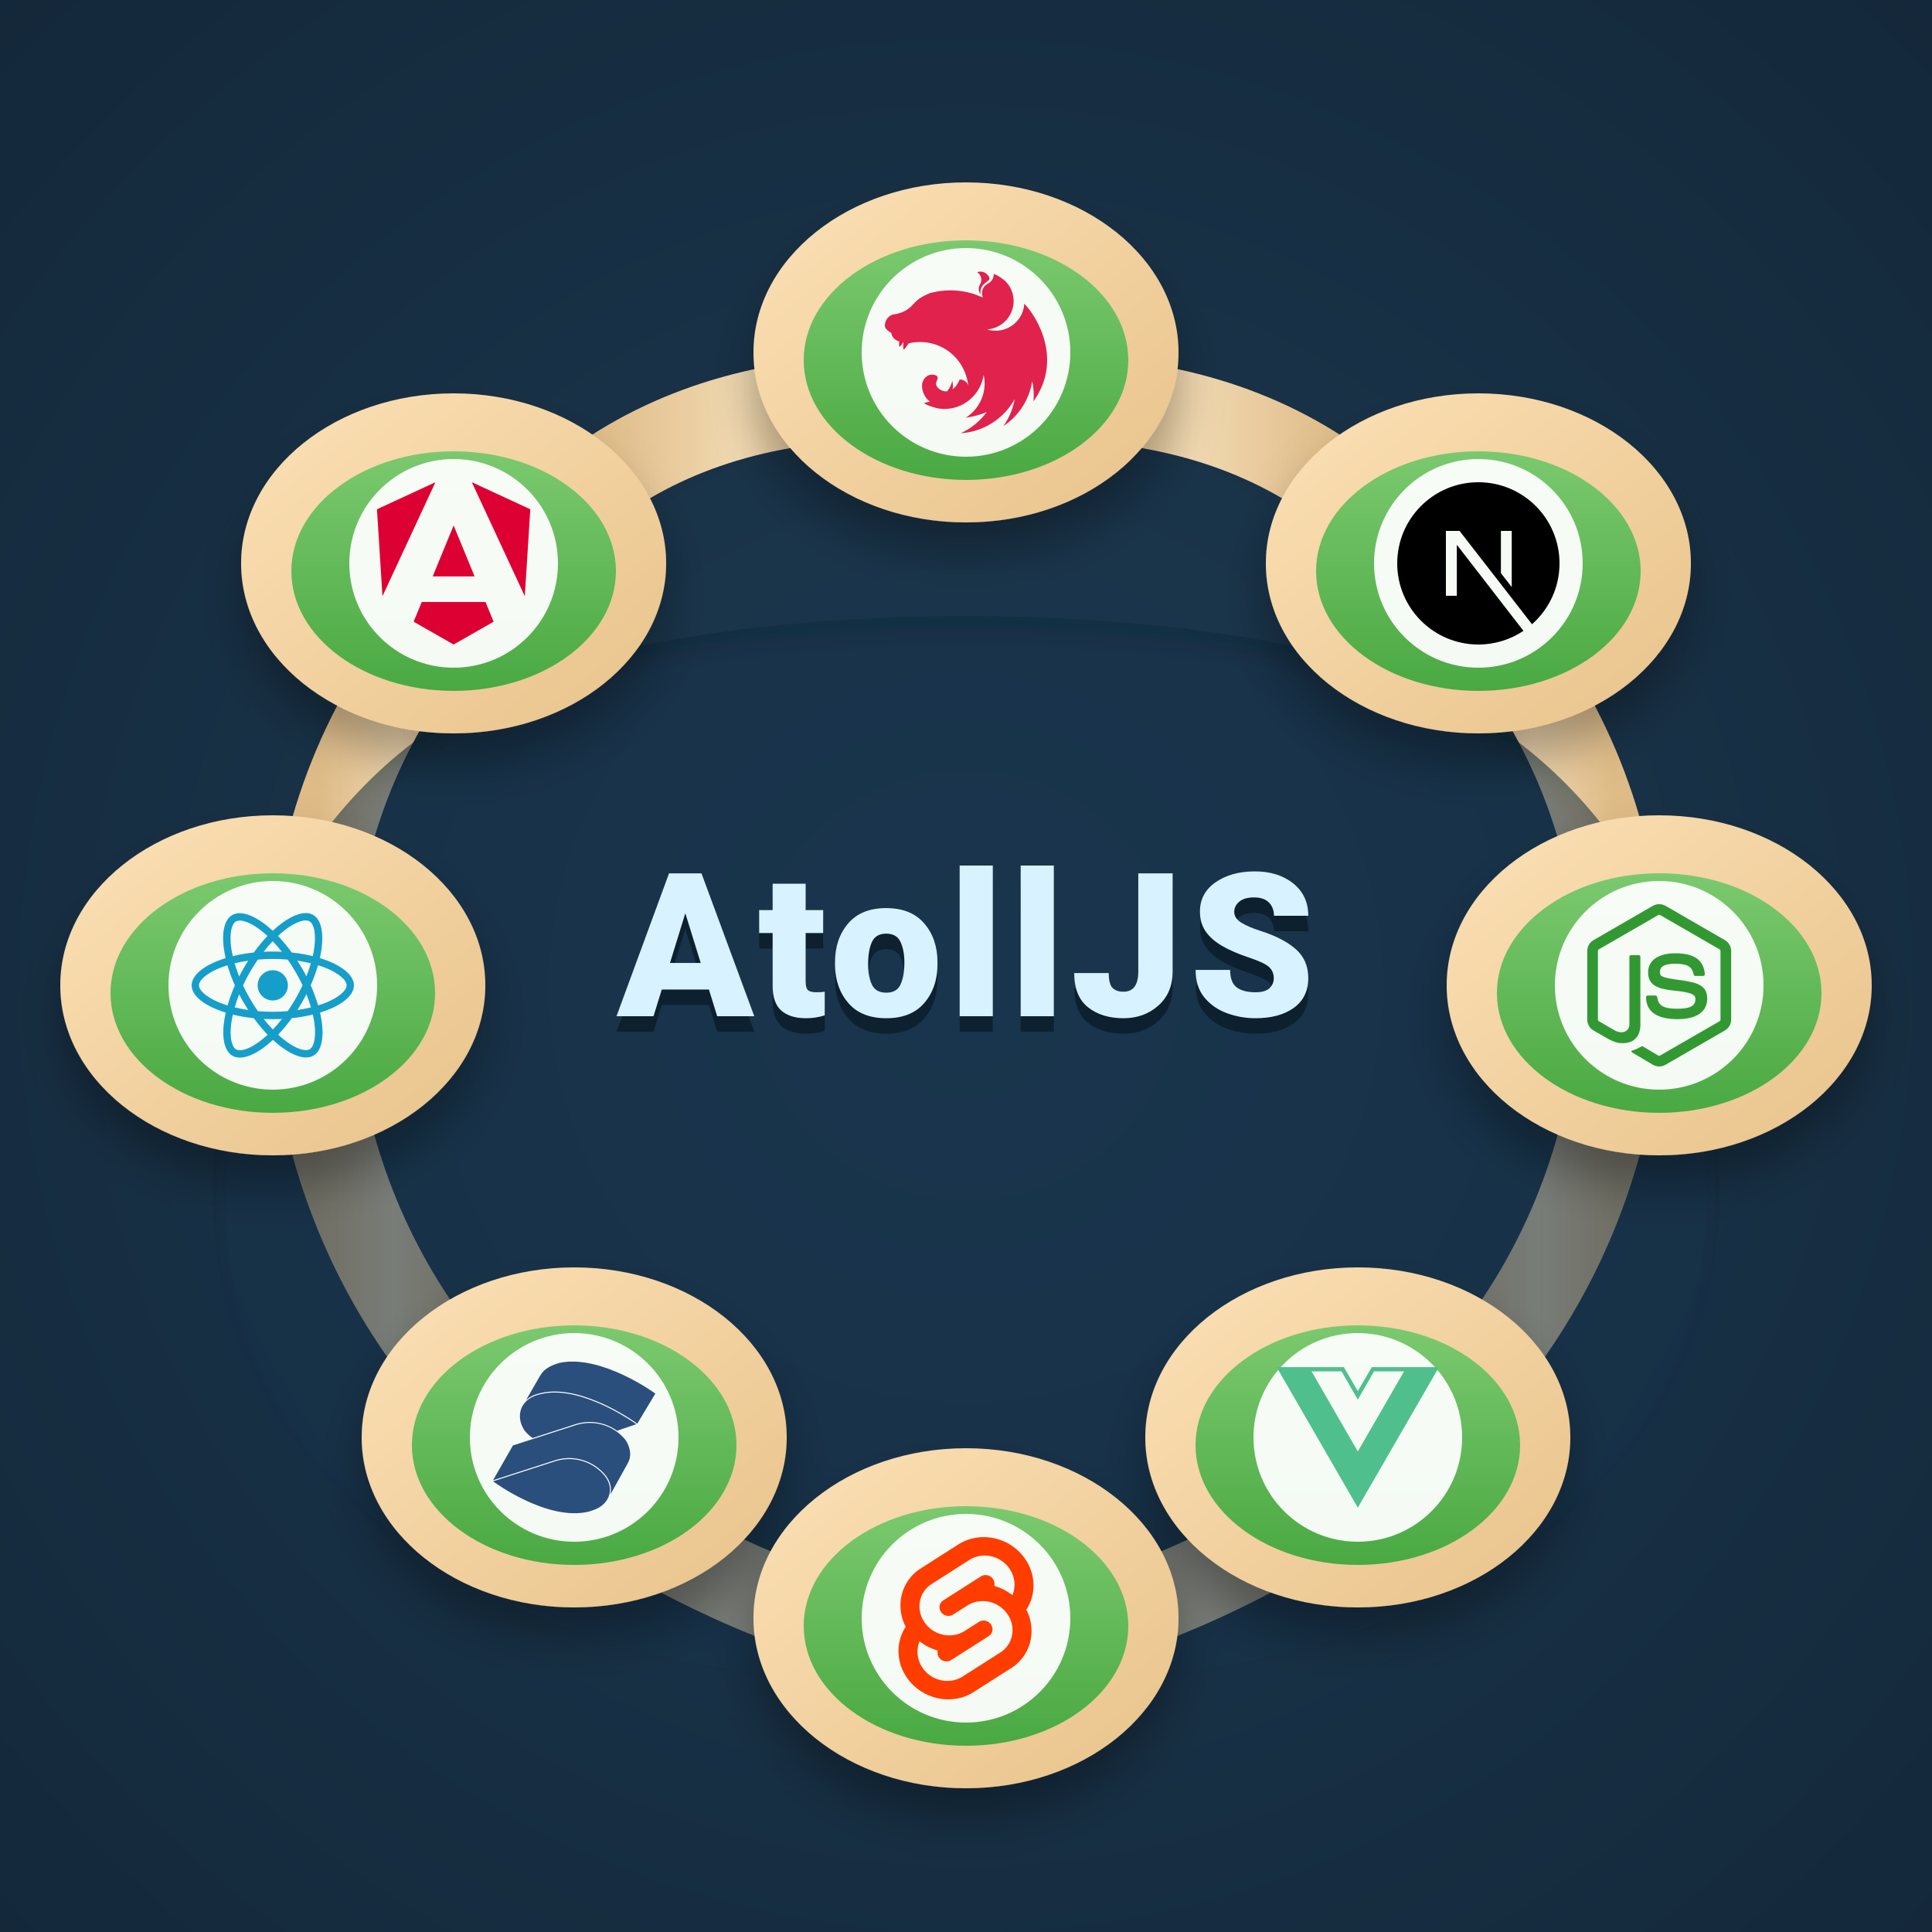
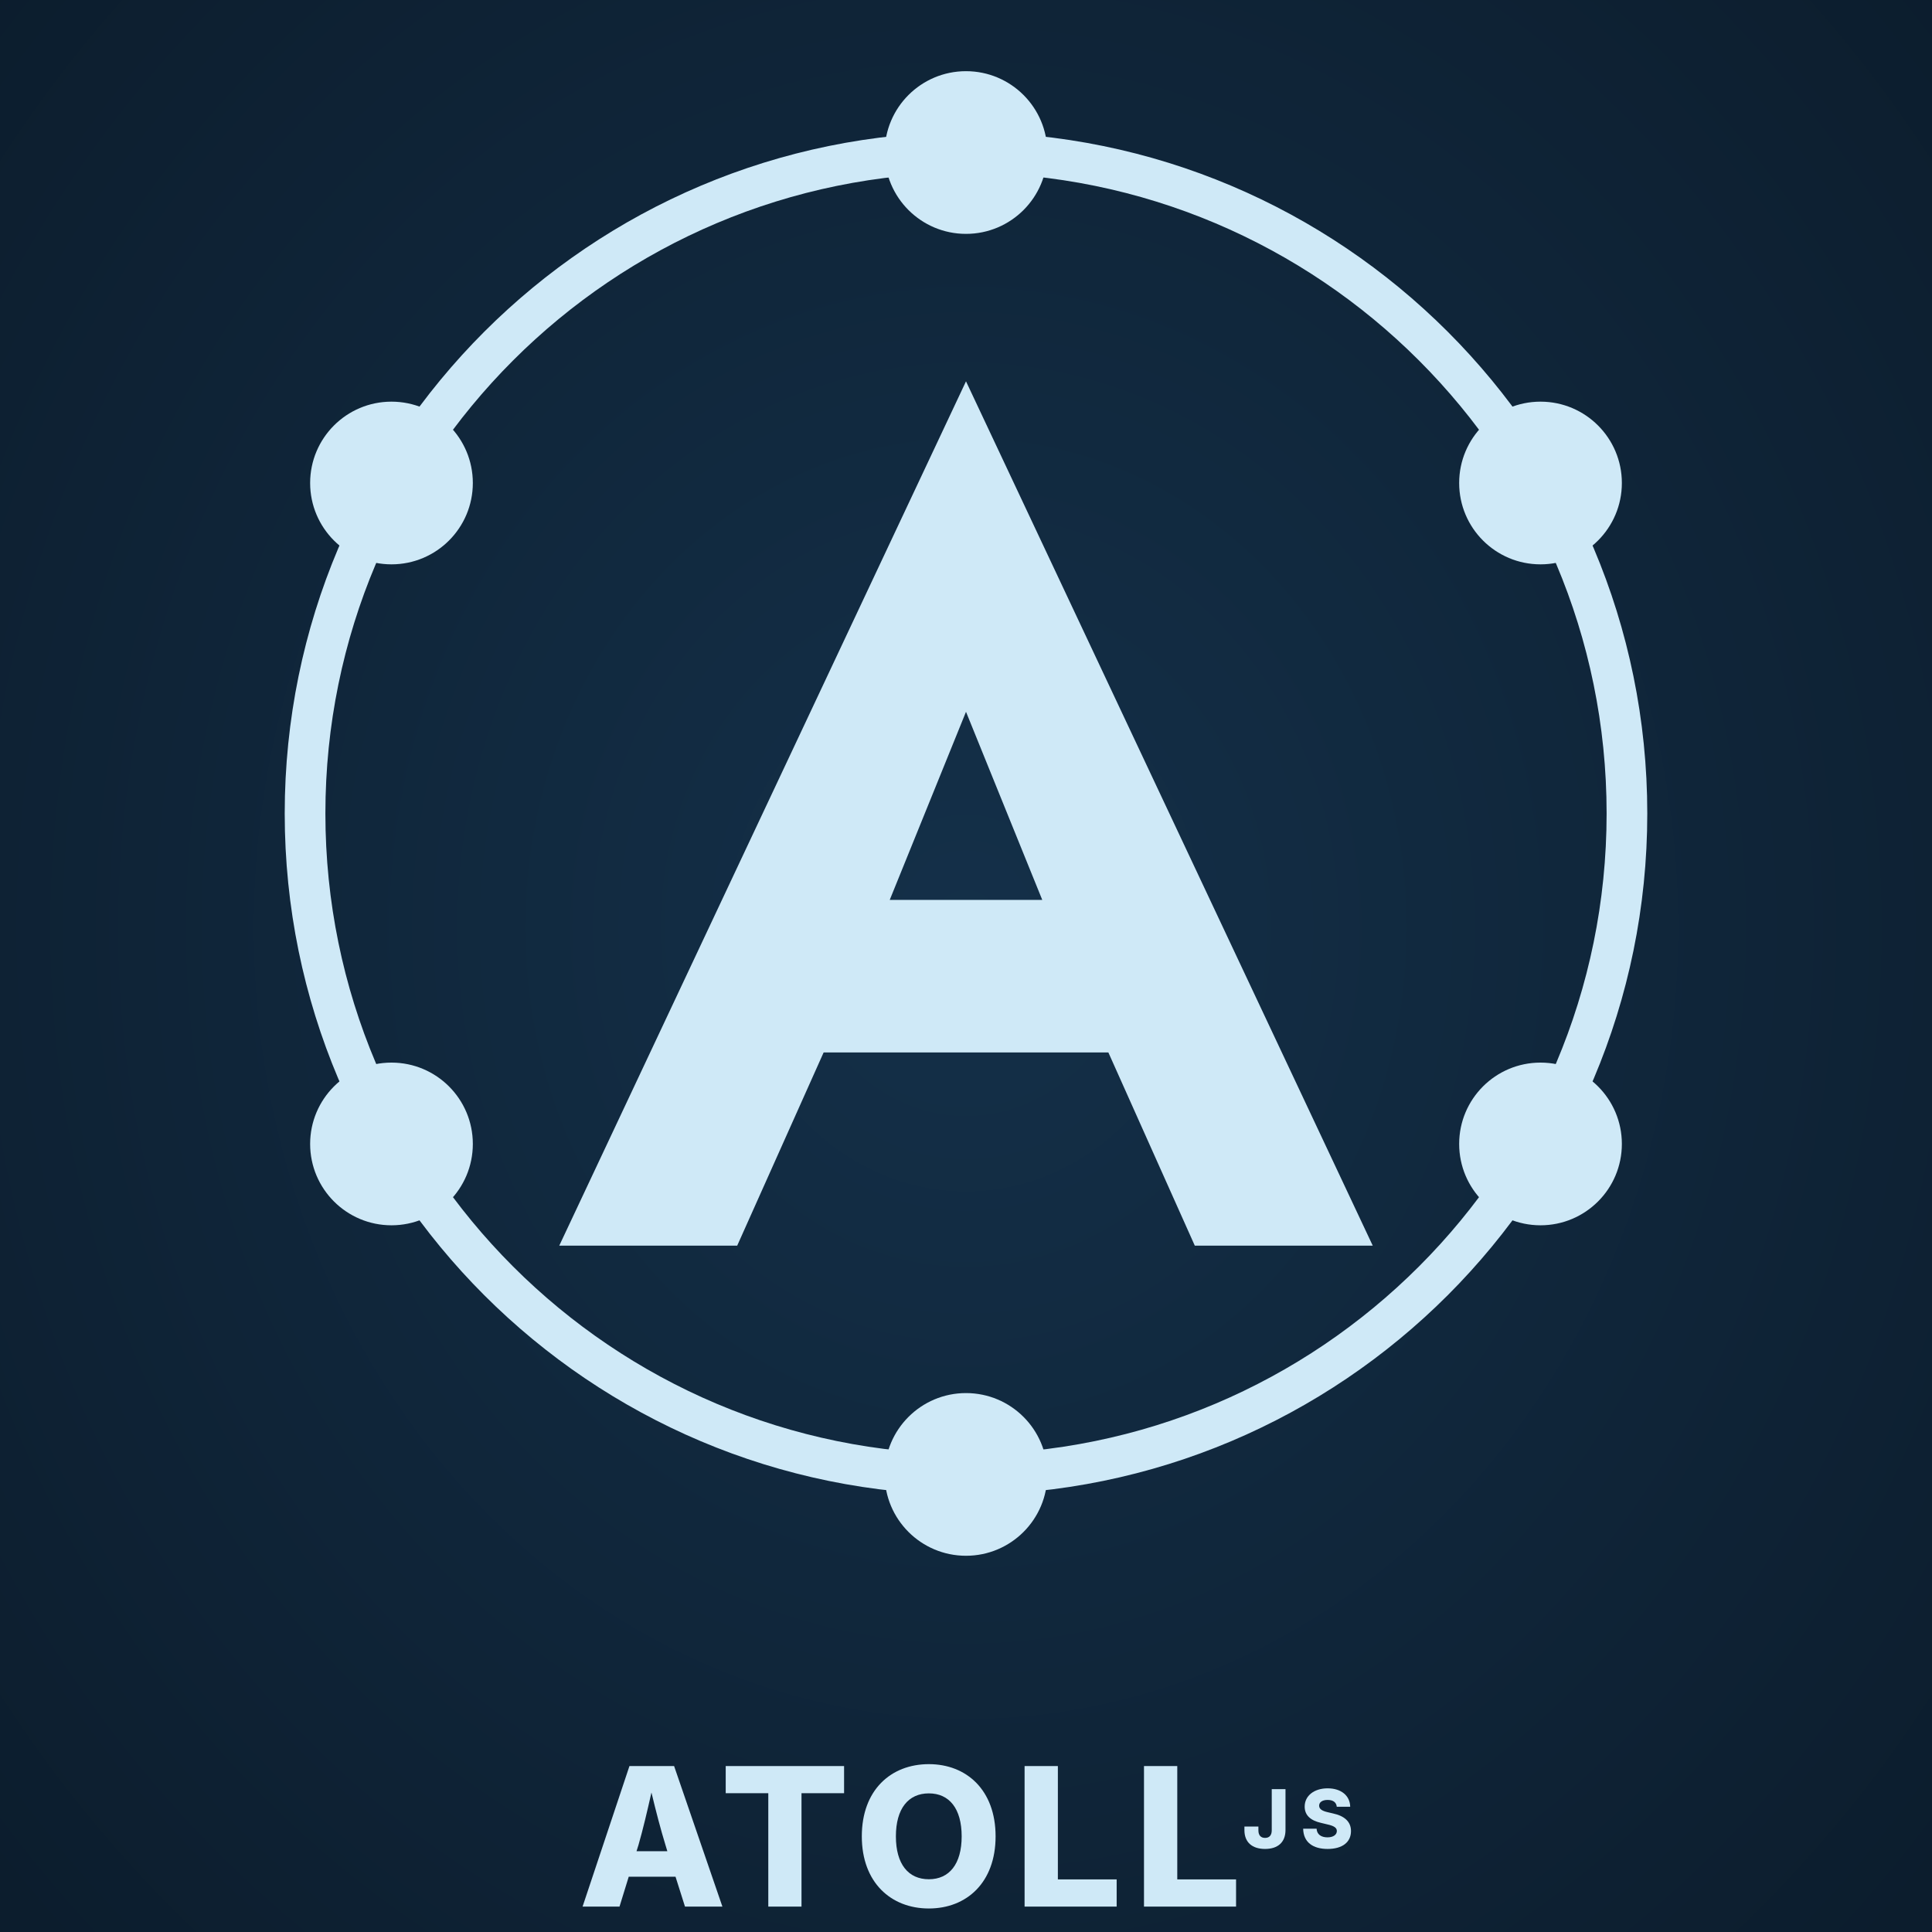
- <svg xmlns="http://www.w3.org/2000/svg" viewBox="250 245 500 500">
+ <svg xmlns="http://www.w3.org/2000/svg" viewBox="60 65 380 380">
  <defs>
-     <radialGradient id="oceanBg" cx="50%" cy="50%" r="70%" fx="50%" fy="50%">
-       <stop offset="0%" stop-color="#1d3a52" />
-       <stop offset="100%" stop-color="#0a1622" />
+     <radialGradient id="bg" cx="50%" cy="45%" r="75%">
+       <stop offset="0%" stop-color="#143049" />
+       <stop offset="100%" stop-color="#081420" />
    </radialGradient>
-     <linearGradient id="sandGrad" x1="0%" y1="0%" x2="100%" y2="100%">
-       <stop offset="0%" stop-color="#fce1b6" />
-       <stop offset="100%" stop-color="#e8c28a" />
-     </linearGradient>
-     <linearGradient id="grassGrad" x1="0%" y1="0%" x2="0%" y2="100%">
-       <stop offset="0%" stop-color="#7bc96f" />
-       <stop offset="100%" stop-color="#4aa942" />
-     </linearGradient>
-     <linearGradient id="bridgeGrad" x1="0%" y1="0%" x2="100%" y2="0%">
-       <stop offset="0%" stop-color="#e8c28a" />
-       <stop offset="50%" stop-color="#fce1b6" />
-       <stop offset="100%" stop-color="#e8c28a" />
-     </linearGradient>
-     <filter id="shadow" x="-20%" y="-20%" width="140%" height="140%">
-       <feDropShadow dx="0" dy="8" stdDeviation="6" flood-color="#020a12" flood-opacity="0.3" />
-     </filter>
-     <filter id="innerShadow" x="-10%" y="-10%" width="120%" height="120%">
-       <feOffset dx="0" dy="4" />
-       <feGaussianBlur stdDeviation="4" result="offset-blur" />
-       <feComposite operator="out" in="SourceGraphic" in2="offset-blur" result="inverse" />
-       <feFlood flood-color="#050d18" flood-opacity="0.5" result="color" />
-       <feComposite operator="in" in="color" in2="inverse" result="shadow" />
-       <feComposite operator="over" in="shadow" in2="SourceGraphic" />
-     </filter>
  </defs>
-   <rect width="1000" height="1000" fill="url(#oceanBg)" />
-   <g transform="translate(0, 150)">
-     <g fill="none" stroke="url(#bridgeGrad)" stroke-width="28" stroke-linecap="round" opacity="0.95" transform="translate(500 350) scale(0.78) translate(-500 -350)">
-       <path d="M 525 155 Q 585 155 625 185" />
-       <path d="M 660 215 Q 705 260 715 320" />
-       <path d="M 715 380 Q 705 440 665 485" />
-       <path d="M 635 515 Q 575 555 525 565" />
-       <path d="M 475 565 Q 425 555 365 515" />
-       <path d="M 335 485 Q 295 440 285 380" />
-       <path d="M 285 320 Q 295 260 340 215" />
-       <path d="M 375 185 Q 415 155 475 155" />
-     </g>
-     <path d="M 350 250 C 420 220, 580 220, 650 250 C 720 280, 750 350, 750 420 C 750 490, 700 540, 630 565 C 560 590, 440 590, 370 565 C 300 540, 250 490, 250 420 C 250 350, 280 280, 350 250 Z" fill="#14304a" opacity="0.55" filter="url(#innerShadow)" transform="translate(500 350) scale(0.78) translate(-500 -350)" />
-     <g filter="url(#shadow)">
-       <g transform="translate(500.0, 186.2)">
-         <ellipse cx="0" cy="0" rx="55" ry="44" fill="url(#sandGrad)" />
-         <ellipse cx="0" cy="2" rx="42" ry="31" fill="url(#grassGrad)" />
-         <circle r="27" fill="#ffffff" opacity="0.94" />
-         <g transform="translate(-21.0, -21.0) scale(1.75)">
-           <path d="M14.131.047c-.173 0-.334.037-.483.087.316.21.49.49.576.806.007.043.019.074.025.117a.681.681 0 0 1 .013.112c.024.545-.143.614-.26.936-.18.415-.13.861.086 1.22a.74.74 0 0 0 .074.137c-.235-1.568 1.073-1.803 1.314-2.293.019-.428-.334-.713-.613-.911a1.37 1.37 0 0 0-.732-.21zM16.102.4c-.024.143-.006.106-.012.18-.006.05-.006.112-.012.161-.013.05-.025.1-.044.149-.012.05-.03.1-.05.149l-.067.142c-.02.025-.031.05-.05.075l-.037.055a2.152 2.152 0 0 1-.093.124c-.037.038-.068.081-.112.112v.006c-.037.031-.074.068-.118.1-.13.099-.278.173-.415.266-.043.03-.087.056-.124.093a.906.906 0 0 0-.118.099c-.043.037-.074.074-.111.118-.031.037-.068.08-.093.124a1.582 1.582 0 0 0-.087.13c-.025.05-.043.093-.068.142-.019.05-.037.093-.05.143a2.007 2.007 0 0 0-.043.155c-.006.025-.006.056-.012.08-.007.025-.007.05-.013.075 0 .05-.006.105-.006.155 0 .037 0 .074.006.111 0 .05.006.1.019.155.006.05.018.1.03.15.02.049.032.098.05.148.013.03.031.062.044.087l-1.426-.552c-.241-.068-.477-.13-.719-.186l-.39-.093c-.372-.074-.75-.13-1.128-.167-.013 0-.019-.006-.031-.006A11.082 11.082 0 0 0 8.9 2.855c-.378.025-.756.074-1.134.136a12.45 12.45 0 0 0-.837.174l-.279.074c-.092.037-.18.08-.266.118l-.205.093c-.012.006-.024.006-.03.012-.063.031-.118.056-.174.087a2.738 2.738 0 0 0-.236.118c-.043.018-.086.043-.124.062a.559.559 0 0 1-.055.03c-.056.032-.112.063-.162.094a1.56 1.56 0 0 0-.148.093c-.044.03-.087.055-.124.086-.006.007-.013.007-.019.013-.037.025-.08.056-.118.087l-.012.012-.093.074c-.012.007-.025.019-.037.025-.031.025-.062.056-.093.08-.006.013-.019.02-.025.025-.037.038-.074.069-.111.106-.007 0-.007.006-.013.012a1.742 1.742 0 0 0-.111.106c-.007.006-.007.012-.013.012a1.454 1.454 0 0 0-.093.1c-.012.012-.03.024-.043.036a1.374 1.374 0 0 1-.106.112c-.006.012-.018.019-.024.03-.05.05-.093.1-.143.15l-.018.018c-.1.106-.205.211-.317.304-.111.1-.229.192-.347.273a3.777 3.777 0 0 1-.762.421c-.13.056-.267.106-.403.149-.26.056-.527.161-.756.18-.05 0-.105.012-.155.018l-.155.037-.149.056c-.05.019-.099.044-.148.068-.044.031-.093.056-.137.087a1.011 1.011 0 0 0-.124.106c-.043.03-.087.074-.124.111-.037.043-.074.08-.105.124-.031.05-.068.093-.093.143a1.092 1.092 0 0 0-.087.142c-.025.056-.05.106-.068.161-.019.05-.037.106-.056.161-.012.05-.025.1-.03.15 0 .005-.007.012-.007.018-.012.056-.012.13-.019.167C.006 7.95 0 7.986 0 8.03a.657.657 0 0 0 .074.31v.006c.019.037.044.075.069.112.024.037.05.074.08.111.031.031.068.069.106.1a.906.906 0 0 0 .117.099c.149.13.186.173.378.272.031.019.062.031.1.05.006 0 .012.006.018.006 0 .013 0 .019.006.031a1.272 1.272 0 0 0 .08.298c.02.037.032.074.05.111.007.013.013.025.02.031.024.05.049.093.073.137l.093.13c.031.037.069.08.106.118.037.037.074.068.118.105 0 0 .006.006.012.006.037.031.074.062.112.087a.986.986 0 0 0 .136.08c.043.025.093.05.142.069a.73.73 0 0 0 .124.043c.007.006.013.006.025.012.025.007.056.013.08.019-.018.335-.024.65.026.762.055.124.328-.254.6-.688-.036.428-.061.93 0 1.079.069.155.44-.329.763-.862 4.395-1.016 8.405 2.02 8.826 6.31-.08-.67-.905-1.041-1.283-.948-.186.458-.502 1.047-1.01 1.413.043-.41.025-.83-.062-1.24a4.009 4.009 0 0 1-.769 1.562c-.588.043-1.177-.242-1.487-.67-.025-.018-.031-.055-.05-.08-.018-.043-.037-.087-.05-.13a.515.515 0 0 1-.037-.13c-.006-.044-.006-.087-.006-.137v-.093a.992.992 0 0 1 .031-.13c.013-.043.025-.086.044-.13.024-.043.043-.087.074-.13.105-.298.105-.54-.087-.682a.706.706 0 0 0-.118-.062c-.024-.006-.055-.018-.08-.025l-.05-.018a.847.847 0 0 0-.13-.031.472.472 0 0 0-.13-.019 1.01 1.01 0 0 0-.136-.012c-.031 0-.062.006-.093.006a.484.484 0 0 0-.137.019c-.043.006-.086.012-.13.024a1.068 1.068 0 0 0-.13.044c-.043.018-.08.037-.124.056-.037.018-.074.043-.118.062-1.444.942-.582 3.148.403 3.787-.372.068-.75.148-.855.229l-.013.012c.267.161.546.298.837.416.397.13.818.247 1.004.297v.006a5.996 5.996 0 0 0 1.562.112c2.746-.192 4.996-2.281 5.405-5.033l.037.161c.019.112.043.23.056.347v.006c.012.056.018.112.025.162v.024c.006.056.012.112.012.162.006.068.012.136.012.204v.1c0 .03.007.067.007.098 0 .038-.007.075-.007.112v.087c0 .043-.006.08-.006.124 0 .025 0 .05-.006.08 0 .044-.006.087-.006.137-.006.018-.006.037-.006.055l-.02.143c0 .019 0 .037-.005.056-.007.062-.019.118-.025.18v.012l-.037.174v.018l-.037.167c0 .007-.007.02-.007.025a1.663 1.663 0 0 1-.043.168v.018c-.019.062-.037.118-.05.174-.006.006-.006.012-.006.012l-.056.186c-.024.062-.043.118-.068.18-.025.062-.043.124-.068.18-.025.062-.05.117-.074.18h-.007c-.024.055-.05.117-.08.173a.302.302 0 0 1-.019.043c-.006.006-.006.013-.012.019a5.867 5.867 0 0 1-1.742 2.082c-.05.031-.099.069-.149.106-.012.012-.03.018-.043.03a2.603 2.603 0 0 1-.136.094l.018.037h.007l.26-.037h.006c.161-.025.322-.056.483-.087.044-.006.093-.019.137-.031l.087-.019c.043-.006.086-.018.13-.024.037-.013.074-.02.111-.031.62-.15 1.221-.354 1.798-.595a9.926 9.926 0 0 1-3.85 3.142c.714-.05 1.426-.167 2.114-.366a9.903 9.903 0 0 0 5.857-4.68 9.893 9.893 0 0 1-1.667 3.986 9.758 9.758 0 0 0 1.655-1.376 9.824 9.824 0 0 0 2.61-5.268c.21.98.272 1.99.18 2.987 4.474-6.241.371-12.712-1.346-14.416-.006-.013-.012-.019-.012-.031-.006.006-.006.006-.006.012 0-.006 0-.006-.007-.012 0 .074-.006.148-.012.223a8.34 8.34 0 0 1-.062.415c-.03.136-.068.273-.105.41-.044.13-.093.266-.15.396a5.322 5.322 0 0 1-.185.378 4.735 4.735 0 0 1-.477.688c-.093.111-.192.21-.292.31a3.994 3.994 0 0 1-.18.155l-.142.124a3.459 3.459 0 0 1-.347.241 4.295 4.295 0 0 1-.366.211c-.13.062-.26.118-.39.174a4.364 4.364 0 0 1-.818.223c-.143.025-.285.037-.422.05a4.914 4.914 0 0 1-.297.012 4.66 4.66 0 0 1-.422-.025 3.137 3.137 0 0 1-.421-.062 3.136 3.136 0 0 1-.415-.105h-.007c.137-.013.273-.025.41-.05a4.493 4.493 0 0 0 .818-.223c.136-.05.266-.112.39-.174.13-.062.248-.13.372-.204.118-.08.235-.161.347-.248.112-.087.217-.18.316-.279.105-.093.198-.198.291-.304.093-.111.18-.223.26-.334.013-.019.026-.044.038-.062.062-.1.124-.199.18-.298a4.272 4.272 0 0 0 .334-.775c.044-.13.075-.266.106-.403.025-.142.05-.278.062-.415.012-.142.025-.285.025-.421 0-.1-.007-.199-.013-.298a6.726 6.726 0 0 0-.05-.415 4.493 4.493 0 0 0-.092-.415c-.044-.13-.087-.267-.137-.397-.05-.13-.111-.26-.173-.384-.069-.124-.137-.248-.211-.366a6.843 6.843 0 0 0-.248-.34c-.093-.106-.186-.212-.285-.317a3.878 3.878 0 0 0-.161-.155c-.28-.217-.57-.421-.862-.607a1.154 1.154 0 0 0-.124-.062 2.415 2.415 0 0 0-.589-.26Z" fill="#e0234e" />
-         </g>
-       </g>
-       <g transform="translate(632.6, 240.8)">
-         <ellipse cx="0" cy="0" rx="55" ry="44" fill="url(#sandGrad)" />
-         <ellipse cx="0" cy="2" rx="42" ry="31" fill="url(#grassGrad)" />
-         <circle r="27" fill="#ffffff" opacity="0.94" />
-         <g transform="translate(-21.0, -21.0) scale(1.75)">
-           <path d="M18.665 21.978C16.758 23.255 14.465 24 12 24 5.377 24 0 18.623 0 12S5.377 0 12 0s12 5.377 12 12c0 3.583-1.574 6.801-4.067 9.001L9.219 7.2H7.2v9.596h1.615V9.251l9.85 12.727Zm-3.332-8.533 1.6 2.061V7.2h-1.6v6.245Z" fill="#000000" />
-         </g>
-       </g>
-       <g transform="translate(679.4, 350.0)">
-         <ellipse cx="0" cy="0" rx="55" ry="44" fill="url(#sandGrad)" />
-         <ellipse cx="0" cy="2" rx="42" ry="31" fill="url(#grassGrad)" />
-         <circle r="27" fill="#ffffff" opacity="0.94" />
-         <g transform="translate(-21.0, -21.0) scale(1.75)">
-           <path d="M11.998,24c-0.321,0-0.641-0.084-0.922-0.247l-2.936-1.737c-0.438-0.245-0.224-0.332-0.08-0.383 c0.585-0.203,0.703-0.25,1.328-0.604c0.065-0.037,0.151-0.023,0.218,0.017l2.256,1.339c0.082,0.045,0.197,0.045,0.272,0l8.795-5.076 c0.082-0.047,0.134-0.141,0.134-0.238V6.921c0-0.099-0.053-0.192-0.137-0.242l-8.791-5.072c-0.081-0.047-0.189-0.047-0.271,0 L3.075,6.68C2.99,6.729,2.936,6.825,2.936,6.921v10.15c0,0.097,0.054,0.189,0.139,0.235l2.409,1.392 c1.307,0.654,2.108-0.116,2.108-0.89V7.787c0-0.142,0.114-0.253,0.256-0.253h1.115c0.139,0,0.255,0.112,0.255,0.253v10.021 c0,1.745-0.95,2.745-2.604,2.745c-0.508,0-0.909,0-2.026-0.551L2.28,18.675c-0.57-0.329-0.922-0.945-0.922-1.604V6.921 c0-0.659,0.353-1.275,0.922-1.603l8.795-5.082c0.557-0.315,1.296-0.315,1.848,0l8.794,5.082c0.57,0.329,0.924,0.944,0.924,1.603 v10.15c0,0.659-0.354,1.273-0.924,1.604l-8.794,5.078C12.643,23.916,12.324,24,11.998,24z M19.099,13.993 c0-1.9-1.284-2.406-3.987-2.763c-2.731-0.361-3.009-0.548-3.009-1.187c0-0.528,0.235-1.233,2.258-1.233 c1.807,0,2.473,0.389,2.747,1.607c0.024,0.115,0.129,0.199,0.247,0.199h1.141c0.071,0,0.138-0.031,0.186-0.081 c0.048-0.054,0.074-0.123,0.067-0.196c-0.177-2.098-1.571-3.076-4.388-3.076c-2.508,0-4.004,1.058-4.004,2.833 c0,1.925,1.488,2.457,3.895,2.695c2.88,0.282,3.103,0.703,3.103,1.269c0,0.983-0.789,1.402-2.642,1.402 c-2.327,0-2.839-0.584-3.011-1.742c-0.02-0.124-0.126-0.215-0.253-0.215h-1.137c-0.141,0-0.254,0.112-0.254,0.253 c0,1.482,0.806,3.248,4.655,3.248C17.501,17.007,19.099,15.91,19.099,13.993z" fill="#339933" />
-         </g>
-       </g>
-       <g transform="translate(601.4, 467.0)">
-         <ellipse cx="0" cy="0" rx="55" ry="44" fill="url(#sandGrad)" />
-         <ellipse cx="0" cy="2" rx="42" ry="31" fill="url(#grassGrad)" />
-         <circle r="27" fill="#ffffff" opacity="0.94" />
-         <g transform="translate(-21.0, -21.0) scale(1.75)">
-           <path d="M24,1.61H14.06L12,5.16,9.94,1.61H0L12,22.39ZM12,14.08,5.16,2.23H9.59L12,6.41l2.41-4.18h4.43Z" fill="#4fc08d" />
-         </g>
-       </g>
-       <g transform="translate(500.0, 513.8)">
-         <ellipse cx="0" cy="0" rx="55" ry="44" fill="url(#sandGrad)" />
-         <ellipse cx="0" cy="2" rx="42" ry="31" fill="url(#grassGrad)" />
-         <circle r="27" fill="#ffffff" opacity="0.94" />
-         <g transform="translate(-21.0, -21.0) scale(1.75)">
-           <path d="M10.354 21.125a4.44 4.44 0 0 1-4.765-1.767 4.109 4.109 0 0 1-.703-3.107 3.898 3.898 0 0 1 .134-.522l.105-.321.287.21a7.21 7.21 0 0 0 2.186 1.092l.208.063-.02.208a1.253 1.253 0 0 0 .226.83 1.337 1.337 0 0 0 1.435.533 1.231 1.231 0 0 0 .343-.15l5.59-3.562a1.164 1.164 0 0 0 .524-.778 1.242 1.242 0 0 0-.211-.937 1.338 1.338 0 0 0-1.435-.533 1.23 1.23 0 0 0-.343.15l-2.133 1.36a4.078 4.078 0 0 1-1.135.499 4.44 4.44 0 0 1-4.765-1.766 4.108 4.108 0 0 1-.702-3.108 3.855 3.855 0 0 1 1.742-2.582l5.589-3.563a4.072 4.072 0 0 1 1.135-.499 4.44 4.44 0 0 1 4.765 1.767 4.109 4.109 0 0 1 .703 3.107 3.943 3.943 0 0 1-.134.522l-.105.321-.286-.21a7.204 7.204 0 0 0-2.187-1.093l-.208-.063.02-.207a1.255 1.255 0 0 0-.226-.831 1.337 1.337 0 0 0-1.435-.532 1.231 1.231 0 0 0-.343.15L8.62 9.368a1.162 1.162 0 0 0-.524.778 1.24 1.24 0 0 0 .211.937 1.338 1.338 0 0 0 1.435.533 1.235 1.235 0 0 0 .344-.151l2.132-1.36a4.067 4.067 0 0 1 1.135-.498 4.44 4.44 0 0 1 4.765 1.766 4.108 4.108 0 0 1 .702 3.108 3.857 3.857 0 0 1-1.742 2.583l-5.589 3.562a4.072 4.072 0 0 1-1.135.499m10.358-17.95C18.484-.015 14.082-.96 10.9 1.068L5.31 4.63a6.412 6.412 0 0 0-2.896 4.295 6.753 6.753 0 0 0 .666 4.336 6.43 6.43 0 0 0-.96 2.396 6.833 6.833 0 0 0 1.168 5.167c2.229 3.19 6.63 4.135 9.812 2.108l5.59-3.562a6.41 6.41 0 0 0 2.896-4.295 6.756 6.756 0 0 0-.665-4.336 6.429 6.429 0 0 0 .958-2.396 6.831 6.831 0 0 0-1.167-5.168Z" fill="#ff3e00" />
-         </g>
-       </g>
-       <g transform="translate(398.6, 467.0)">
-         <ellipse cx="0" cy="0" rx="55" ry="44" fill="url(#sandGrad)" />
-         <ellipse cx="0" cy="2" rx="42" ry="31" fill="url(#grassGrad)" />
-         <circle r="27" fill="#ffffff" opacity="0.94" />
-         <g transform="translate(-21.0, -21.0) scale(1.75)">
-           <path d="M11.558.788A9.082 9.082 0 0 0 9.776.99l-.453.15c-.906.303-1.656.755-2.1 1.348l-.301.452-2.035 3.528c.426-.387.974-.698 1.643-.894h.001l.613-.154h.001a8.82 8.82 0 0 1 1.777-.206c2.916-.053 6.033 1.148 8.423 2.36 2.317 1.175 3.888 2.32 3.987 2.39L24 5.518c-.082-.06-1.66-1.21-3.991-2.386-2.393-1.206-5.521-2.396-8.45-2.343zM8.924 5.366a8.634 8.634 0 0 0-1.745.203l-.606.151c-1.278.376-2.095 1.16-2.43 2.108-.334.948-.188 2.065.487 3.116.33.43.747.813 1.216 1.147L12.328 10h.001a6.943 6.943 0 0 1 6.013 1.013l2.844-.963c-.17-.124-1.663-1.2-3.91-2.34-2.379-1.206-5.479-2.396-8.352-2.344zm5.435 4.497a6.791 6.791 0 0 0-1.984.283L2.94 13.189 0 18.334l9.276-2.992a6.945 6.945 0 0 1 7.408 2.314v.001c.695.903.89 1.906.66 2.808l2.572-4.63c.595-1.041.45-2.225-.302-3.429a6.792 6.792 0 0 0-5.255-2.543zm-3.031 5.341a6.787 6.787 0 0 0-2.006.283L.008 18.492c.175.131 2.02 1.498 4.687 2.768 2.797 1.332 6.37 2.467 9.468 1.712l.454-.152h.002c1.278-.376 2.134-1.162 2.487-2.09.353-.93.207-2.004-.541-2.978a6.791 6.791 0 0 0-5.237-2.548z" fill="#2c4f7c" />
-         </g>
-       </g>
-       <g transform="translate(320.6, 350.0)">
-         <ellipse cx="0" cy="0" rx="55" ry="44" fill="url(#sandGrad)" />
-         <ellipse cx="0" cy="2" rx="42" ry="31" fill="url(#grassGrad)" />
-         <circle r="27" fill="#ffffff" opacity="0.94" />
-         <g transform="translate(-21.0, -21.0) scale(1.75)">
-           <path d="M14.23 12.004a2.236 2.236 0 0 1-2.235 2.236 2.236 2.236 0 0 1-2.236-2.236 2.236 2.236 0 0 1 2.235-2.236 2.236 2.236 0 0 1 2.236 2.236zm2.648-10.69c-1.346 0-3.107.96-4.888 2.622-1.78-1.653-3.542-2.602-4.887-2.602-.41 0-.783.093-1.106.278-1.375.793-1.683 3.264-.973 6.365C1.98 8.917 0 10.42 0 12.004c0 1.59 1.99 3.097 5.043 4.03-.704 3.113-.39 5.588.988 6.38.32.187.69.275 1.102.275 1.345 0 3.107-.96 4.888-2.624 1.78 1.654 3.542 2.603 4.887 2.603.41 0 .783-.09 1.106-.275 1.374-.792 1.683-3.263.973-6.365C22.02 15.096 24 13.59 24 12.004c0-1.59-1.99-3.097-5.043-4.032.704-3.11.39-5.587-.988-6.38-.318-.184-.688-.277-1.092-.278zm-.005 1.09v.006c.225 0 .406.044.558.127.666.382.955 1.835.73 3.704-.054.46-.142.945-.25 1.44-.96-.236-2.006-.417-3.107-.534-.66-.905-1.345-1.727-2.035-2.447 1.592-1.48 3.087-2.292 4.105-2.295zm-9.77.02c1.012 0 2.514.808 4.11 2.28-.686.72-1.37 1.537-2.02 2.442-1.107.117-2.154.298-3.113.538-.112-.49-.195-.964-.254-1.42-.23-1.868.054-3.32.714-3.707.19-.09.4-.127.563-.132zm4.882 3.05c.455.468.91.992 1.36 1.564-.44-.02-.89-.034-1.345-.034-.46 0-.915.01-1.36.034.44-.572.895-1.096 1.345-1.565zM12 8.1c.74 0 1.477.034 2.202.093.406.582.802 1.203 1.183 1.86.372.64.71 1.29 1.018 1.946-.308.655-.646 1.31-1.013 1.95-.38.66-.773 1.288-1.18 1.87-.728.063-1.466.098-2.21.098-.74 0-1.477-.035-2.202-.093-.406-.582-.802-1.204-1.183-1.86-.372-.64-.71-1.29-1.018-1.946.303-.657.646-1.313 1.013-1.954.38-.66.773-1.286 1.18-1.868.728-.064 1.466-.098 2.21-.098zm-3.635.254c-.24.377-.48.763-.704 1.16-.225.39-.435.782-.635 1.174-.265-.656-.49-1.31-.676-1.947.64-.15 1.315-.283 2.015-.386zm7.26 0c.695.103 1.365.23 2.006.387-.18.632-.405 1.282-.66 1.933-.2-.39-.41-.783-.64-1.174-.225-.392-.465-.774-.705-1.146zm3.063.675c.484.15.944.317 1.375.498 1.732.74 2.852 1.708 2.852 2.476-.005.768-1.125 1.74-2.857 2.475-.42.18-.88.342-1.355.493-.28-.958-.646-1.956-1.1-2.98.45-1.017.81-2.01 1.085-2.964zm-13.395.004c.278.96.645 1.957 1.1 2.98-.45 1.017-.812 2.01-1.086 2.964-.484-.15-.944-.318-1.37-.5-1.732-.737-2.852-1.706-2.852-2.474 0-.768 1.12-1.742 2.852-2.476.42-.18.88-.342 1.356-.494zm11.678 4.28c.265.657.49 1.312.676 1.948-.64.157-1.316.29-2.016.39.24-.375.48-.762.705-1.158.225-.39.435-.788.636-1.18zm-9.945.02c.2.392.41.783.64 1.175.23.39.465.772.705 1.143-.695-.102-1.365-.23-2.006-.386.18-.63.406-1.282.66-1.933zM17.92 16.32c.112.493.2.968.254 1.423.23 1.868-.054 3.32-.714 3.708-.147.09-.338.128-.563.128-1.012 0-2.514-.807-4.11-2.28.686-.72 1.37-1.536 2.02-2.44 1.107-.118 2.154-.3 3.113-.54zm-11.83.01c.96.234 2.006.415 3.107.532.66.905 1.345 1.727 2.035 2.446-1.595 1.483-3.092 2.295-4.11 2.295-.22-.005-.406-.05-.553-.132-.666-.38-.955-1.834-.73-3.703.054-.46.142-.944.25-1.438zm4.56.64c.44.02.89.034 1.345.034.46 0 .915-.01 1.36-.034-.44.572-.895 1.095-1.345 1.565-.455-.47-.91-.993-1.36-1.565z" fill="#149eca" />
-         </g>
-       </g>
-       <g transform="translate(367.4, 240.8)">
-         <ellipse cx="0" cy="0" rx="55" ry="44" fill="url(#sandGrad)" />
-         <ellipse cx="0" cy="2" rx="42" ry="31" fill="url(#grassGrad)" />
-         <circle r="27" fill="#ffffff" opacity="0.94" />
-         <g transform="translate(-21.0, -21.0) scale(1.75)">
-           <path d="M16.712 17.711H7.288l-1.204 2.916L12 24l5.916-3.373-1.204-2.916ZM14.692 0l7.832 16.855.814-12.856L14.692 0ZM9.308 0 .662 3.999l.814 12.856L9.308 0Zm-.405 13.93h6.198L12 6.396 8.903 13.93Z" fill="#dd0031" />
-         </g>
-       </g>
-     </g>
-     <g transform="translate(500, 358)" text-anchor="middle">
-       <text x="0" y="4" font-family="system-ui, -apple-system, 'Segoe UI', Roboto, Helvetica, Arial, sans-serif" font-weight="800" font-size="52" letter-spacing="1.5" fill="#041018" opacity="0.55">AtollJS</text>
-       <text x="0" y="0" font-family="system-ui, -apple-system, 'Segoe UI', Roboto, Helvetica, Arial, sans-serif" font-weight="800" font-size="52" letter-spacing="1.5" fill="#d9f2ff">AtollJS</text>
-     </g>
-   </g>
+   <rect width="500" height="550" fill="url(#bg)" />
+   <path d="M 250 140 L 170 310 H 205 L 222 272 H 278 L 295 310 H 330 Z M 235 242 L 250 205 L 265 242 Z" fill="#cfe9f7" />
+   <circle cx="250" cy="225" r="130" fill="none" stroke="#cfe9f7" stroke-width="8" />
+   <circle cx="250" cy="95" r="16" fill="#cfe9f7" />
+   <circle cx="363" cy="160" r="16" fill="#cfe9f7" />
+   <circle cx="363" cy="290" r="16" fill="#cfe9f7" />
+   <circle cx="250" cy="355" r="16" fill="#cfe9f7" />
+   <circle cx="137" cy="290" r="16" fill="#cfe9f7" />
+   <circle cx="137" cy="160" r="16" fill="#cfe9f7" />
+   <text x="250" y="440" font-family="system-ui, -apple-system, sans-serif" font-weight="800" font-size="38" fill="#cfe9f7" text-anchor="middle" letter-spacing="2">ATOLL<tspan dy="-0.72em" font-size="0.42em">JS</tspan>
+   </text>
+   <text x="250" y="475" font-family="system-ui, -apple-system, sans-serif" font-weight="600" font-size="14" fill="#cfe9f7" text-anchor="middle" letter-spacing="3">ISLANDS BASED MICRO-FRONTEND</text>
</svg>
